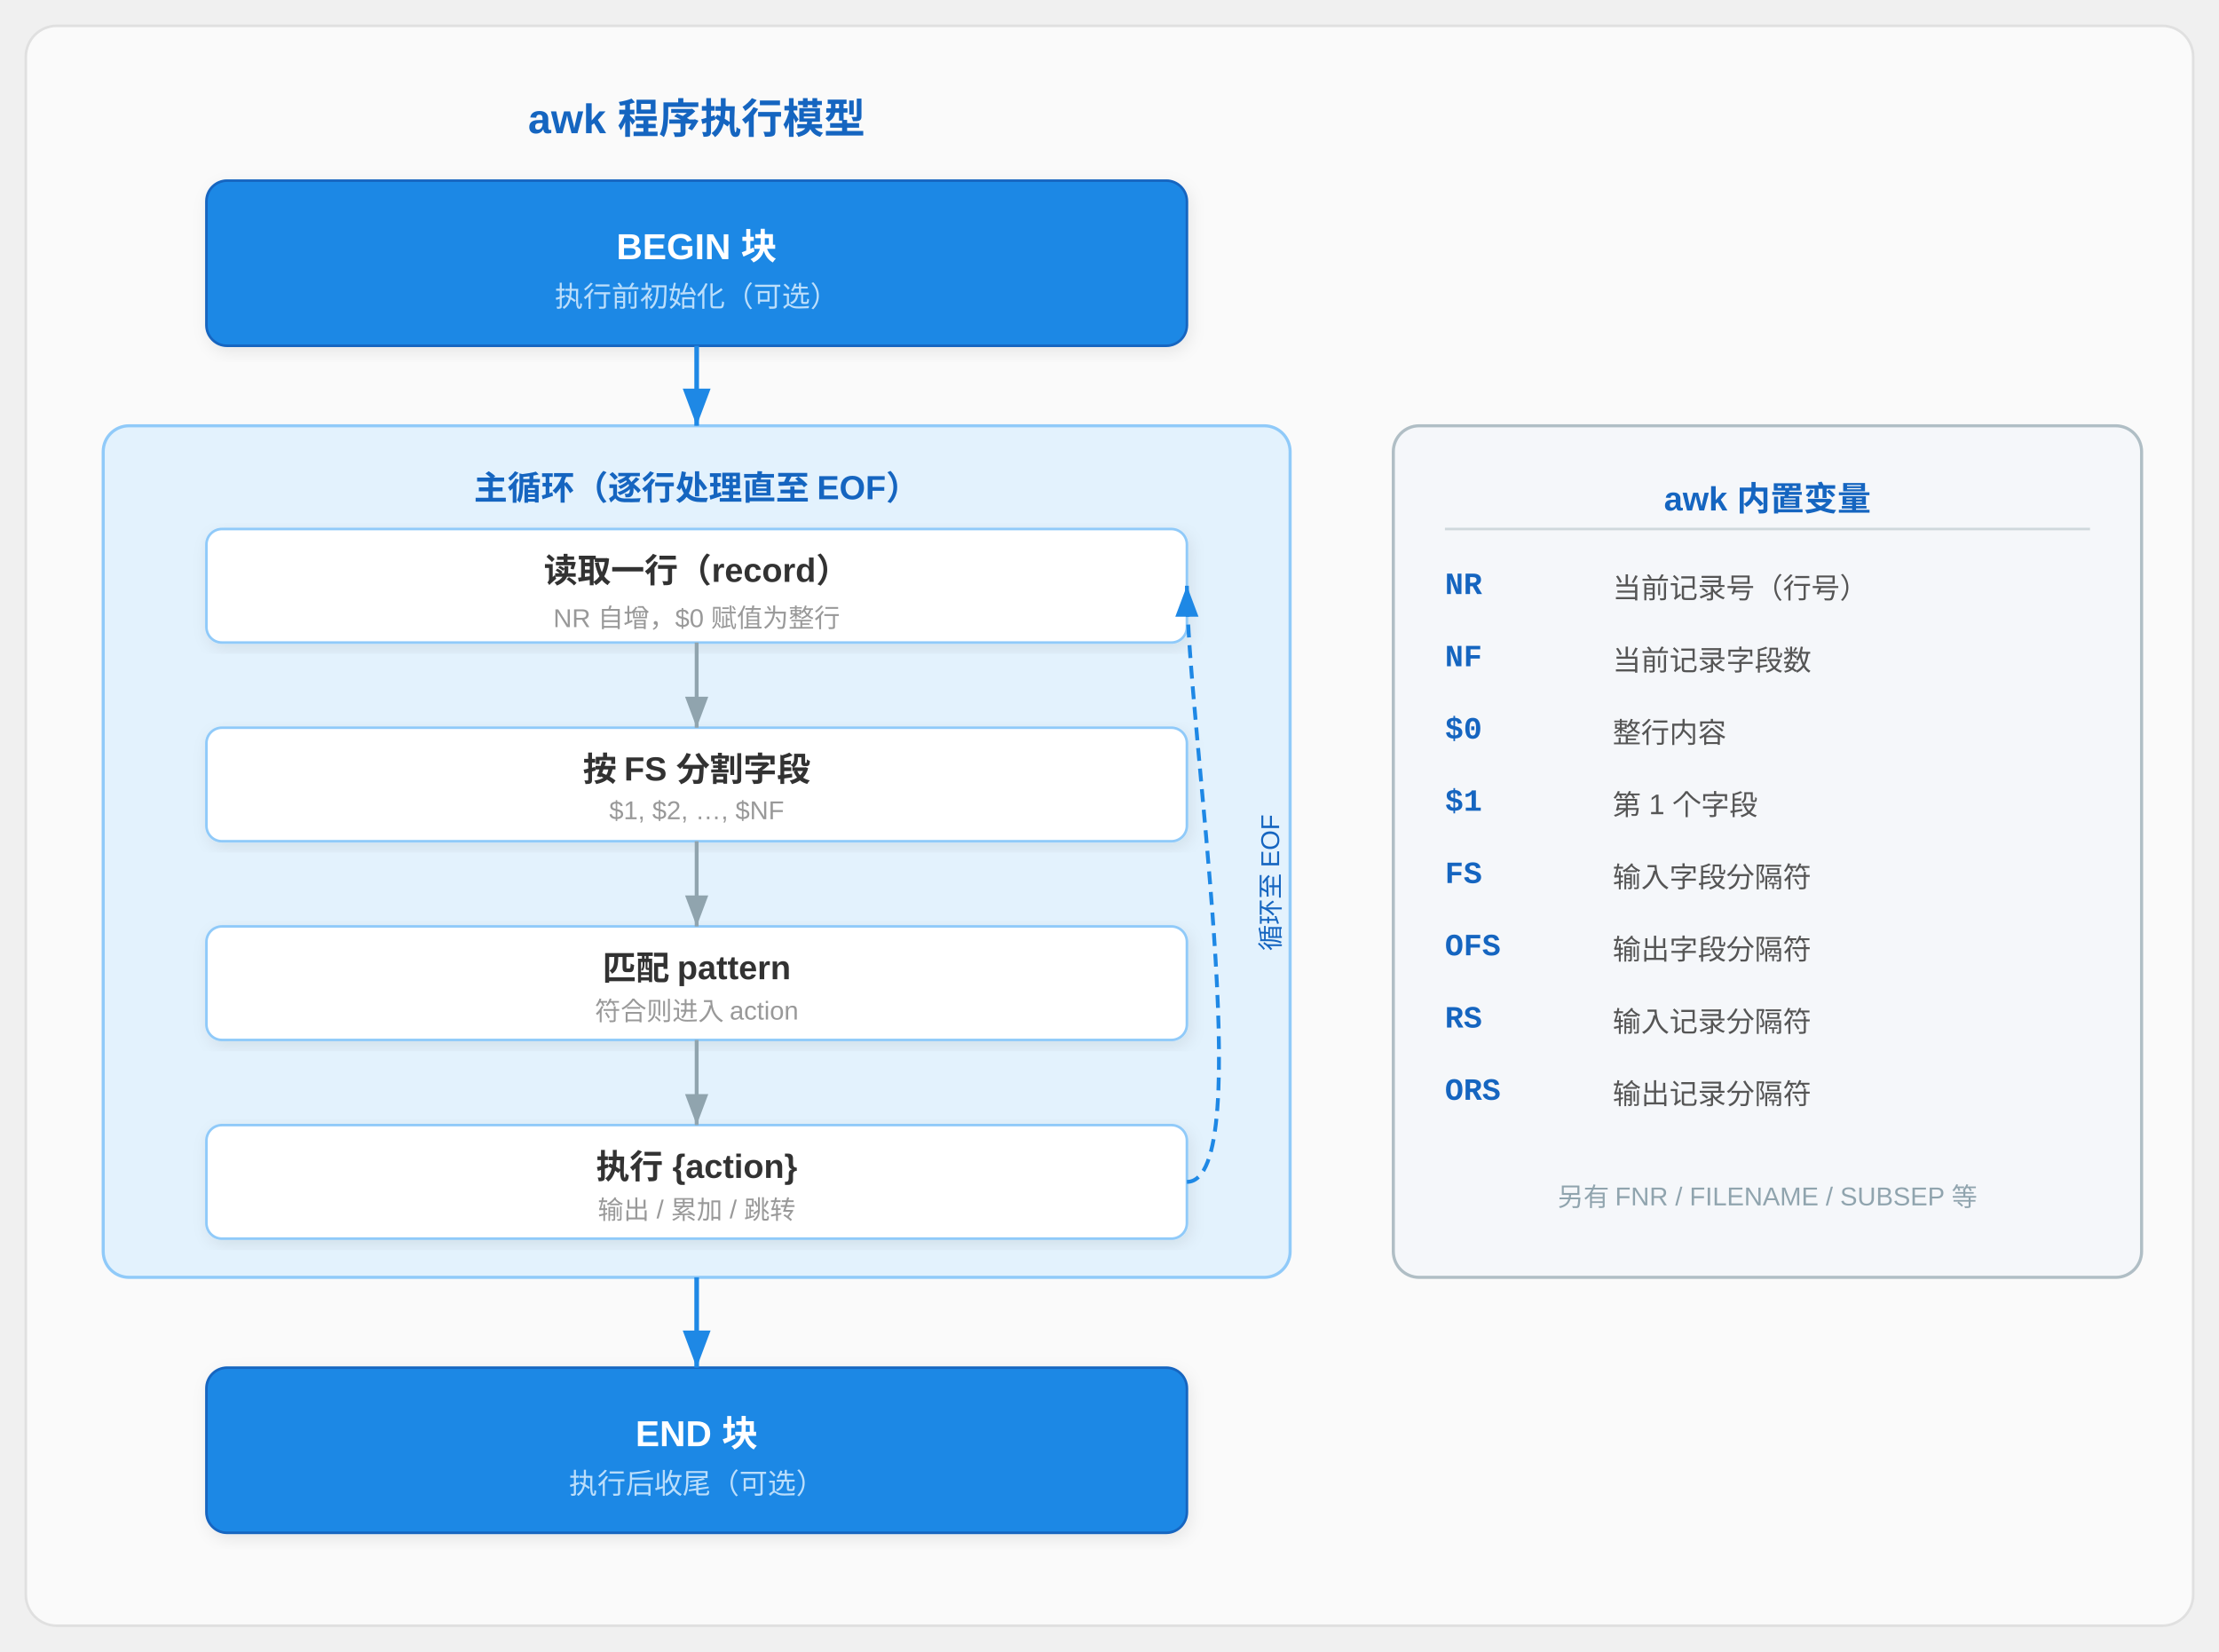
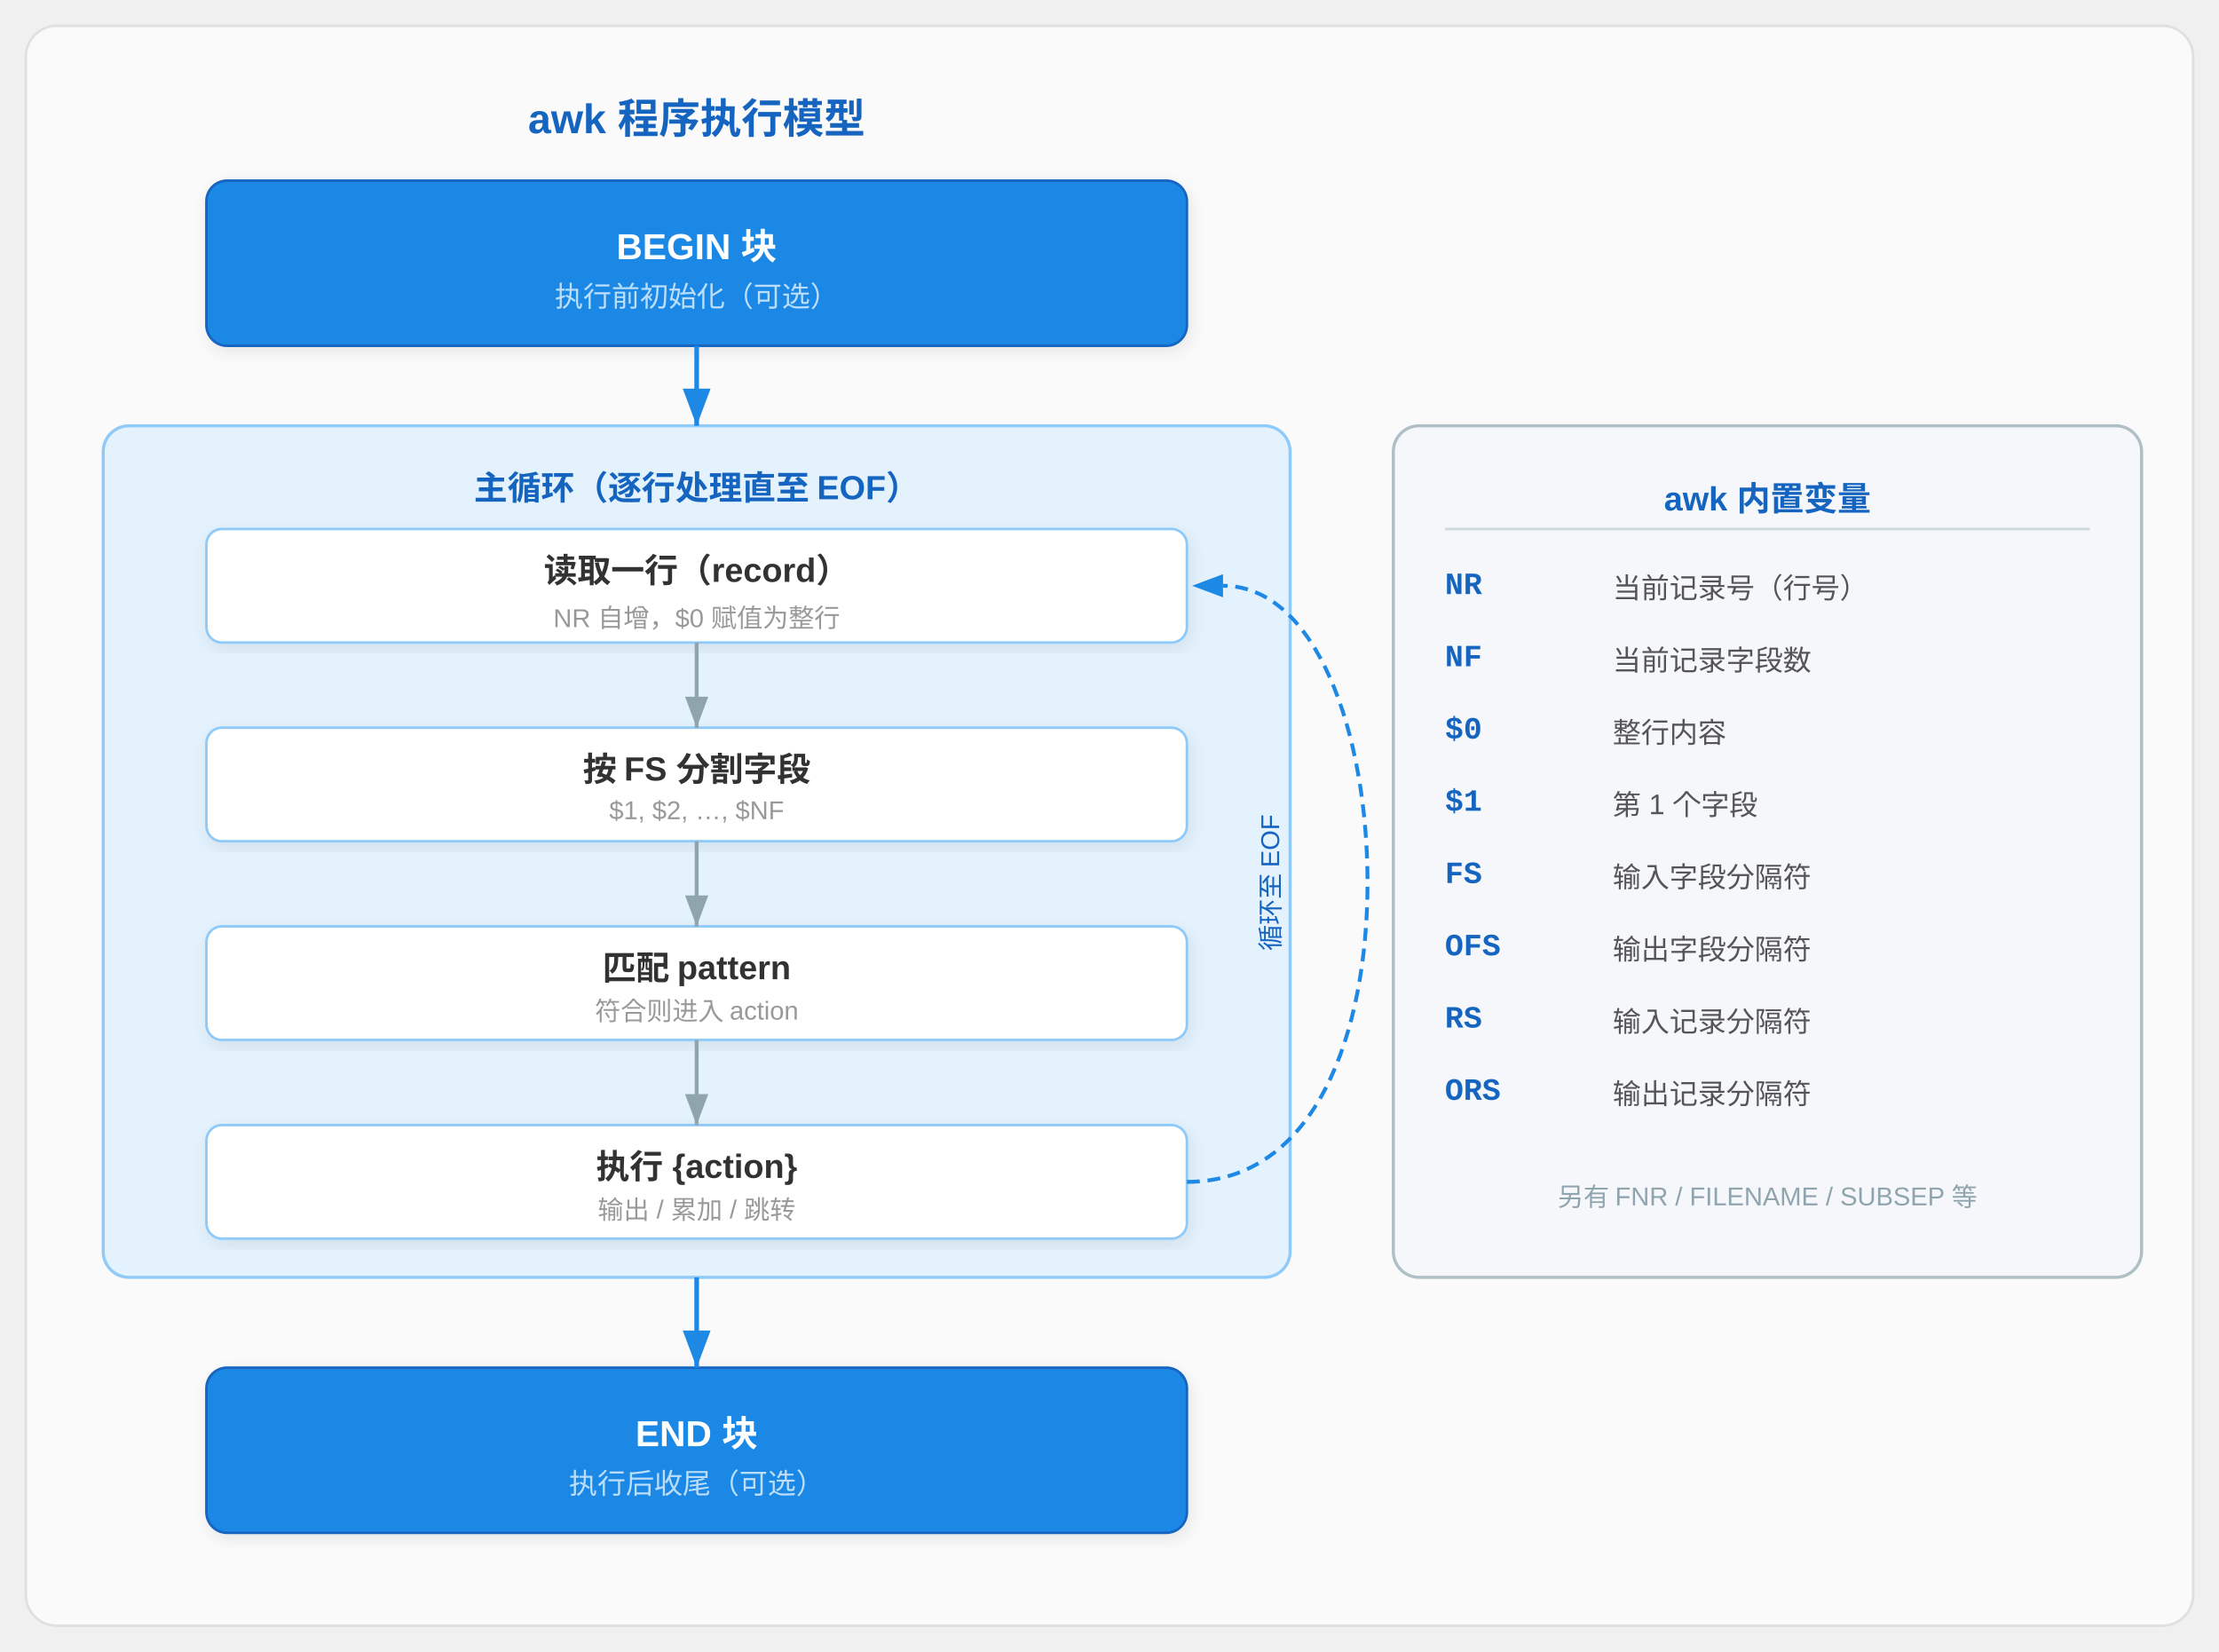
<svg xmlns="http://www.w3.org/2000/svg" viewBox="0 0 860 640" font-family="'Segoe UI',Arial,sans-serif">
  <defs>
    <filter id="s1">
      <feDropShadow dx="1" dy="2" flood-color="#000" flood-opacity="0.08" stdDeviation="3" />
    </filter>
    <marker id="ah" markerWidth="8" markerHeight="6" refX="8" refY="3" orient="auto">
      <path d="M0,0 L8,3 L0,6Z" fill="#90A4AE" />
    </marker>
    <marker id="ahb" markerWidth="8" markerHeight="6" refX="8" refY="3" orient="auto">
+       <path d="M0,0 L8,3 L0,6Z" fill="#1E88E5" />
+     </marker>
+     <marker id="ahb2" markerWidth="8" markerHeight="6" refX="0" refY="3" orient="auto">
      <path d="M0,0 L8,3 L0,6Z" fill="#1E88E5" />
    </marker>
  </defs>
  <rect x="10" y="10" width="840" height="620" rx="12" fill="#FAFAFA" stroke="#E0E0E0" stroke-width="1" />
  <text x="270" y="42" text-anchor="middle" fill="#1565C0" font-size="16" font-weight="bold" dominant-baseline="central">awk 程序执行模型</text>
  <g filter="url(#s1)">
    <rect x="80" y="70" width="380" height="64" rx="8" fill="#1E88E5" stroke="#1565C0" stroke-width="1" />
  </g>
  <text x="270" y="92" text-anchor="middle" fill="#fff" font-size="14" font-weight="bold" dominant-baseline="central">BEGIN 块</text>
  <text x="270" y="114" text-anchor="middle" fill="#BBDEFB" font-size="11" dominant-baseline="central">执行前初始化（可选）</text>
  <rect x="40" y="165" width="460" height="330" rx="10" fill="#E3F2FD" stroke="#90CAF9" stroke-width="1.2" />
  <text x="270" y="188" text-anchor="middle" fill="#1565C0" font-size="13" font-weight="600" dominant-baseline="central">主循环（逐行处理直至 EOF）</text>
  <g filter="url(#s1)">
    <rect x="80" y="205" width="380" height="44" rx="6" fill="#fff" stroke="#90CAF9" stroke-width="1" />
    <text x="270" y="220" text-anchor="middle" fill="#333" font-size="13" font-weight="600" dominant-baseline="central">读取一行（record）</text>
    <text x="270" y="237" text-anchor="middle" fill="#999" font-size="10" dominant-baseline="central">NR 自增，$0 赋值为整行</text>
  </g>
  <g filter="url(#s1)">
    <rect x="80" y="282" width="380" height="44" rx="6" fill="#fff" stroke="#90CAF9" stroke-width="1" />
    <text x="270" y="297" text-anchor="middle" fill="#333" font-size="13" font-weight="600" dominant-baseline="central">按 FS 分割字段</text>
    <text x="270" y="314" text-anchor="middle" fill="#999" font-size="10" dominant-baseline="central">$1, $2, …, $NF</text>
  </g>
  <g filter="url(#s1)">
    <rect x="80" y="359" width="380" height="44" rx="6" fill="#fff" stroke="#90CAF9" stroke-width="1" />
    <text x="270" y="374" text-anchor="middle" fill="#333" font-size="13" font-weight="600" dominant-baseline="central">匹配 pattern</text>
    <text x="270" y="391" text-anchor="middle" fill="#999" font-size="10" dominant-baseline="central">符合则进入 action</text>
  </g>
  <g filter="url(#s1)">
    <rect x="80" y="436" width="380" height="44" rx="6" fill="#fff" stroke="#90CAF9" stroke-width="1" />
    <text x="270" y="451" text-anchor="middle" fill="#333" font-size="13" font-weight="600" dominant-baseline="central">执行 {action}</text>
    <text x="270" y="468" text-anchor="middle" fill="#999" font-size="10" dominant-baseline="central">输出 / 累加 / 跳转</text>
  </g>
  <g filter="url(#s1)">
    <rect x="80" y="530" width="380" height="64" rx="8" fill="#1E88E5" stroke="#1565C0" stroke-width="1" />
  </g>
  <text x="270" y="552" text-anchor="middle" fill="#fff" font-size="14" font-weight="bold" dominant-baseline="central">END 块</text>
  <text x="270" y="574" text-anchor="middle" fill="#BBDEFB" font-size="11" dominant-baseline="central">执行后收尾（可选）</text>
  <rect x="540" y="165" width="290" height="330" rx="10" fill="#F5F7FA" stroke="#B0BEC5" stroke-width="1.2" />
  <text x="685" y="190" text-anchor="middle" fill="#1565C0" font-size="13" font-weight="600" dominant-baseline="central">awk 内置变量</text>
  <line x1="560" y1="205" x2="810" y2="205" stroke="#CFD8DC" stroke-width="1" />
  <text x="560" y="227" font-family="Consolas,'Courier New',monospace" font-size="12" font-weight="bold" fill="#1565C0" dominant-baseline="central">NR</text>
  <text x="625" y="227" font-size="11" fill="#555" dominant-baseline="central">当前记录号（行号）</text>
  <text x="560" y="255" font-family="Consolas,'Courier New',monospace" font-size="12" font-weight="bold" fill="#1565C0" dominant-baseline="central">NF</text>
  <text x="625" y="255" font-size="11" fill="#555" dominant-baseline="central">当前记录字段数</text>
  <text x="560" y="283" font-family="Consolas,'Courier New',monospace" font-size="12" font-weight="bold" fill="#1565C0" dominant-baseline="central">$0</text>
  <text x="625" y="283" font-size="11" fill="#555" dominant-baseline="central">整行内容</text>
  <text x="560" y="311" font-family="Consolas,'Courier New',monospace" font-size="12" font-weight="bold" fill="#1565C0" dominant-baseline="central">$1</text>
  <text x="625" y="311" font-size="11" fill="#555" dominant-baseline="central">第 1 个字段</text>
  <text x="560" y="339" font-family="Consolas,'Courier New',monospace" font-size="12" font-weight="bold" fill="#1565C0" dominant-baseline="central">FS</text>
  <text x="625" y="339" font-size="11" fill="#555" dominant-baseline="central">输入字段分隔符</text>
  <text x="560" y="367" font-family="Consolas,'Courier New',monospace" font-size="12" font-weight="bold" fill="#1565C0" dominant-baseline="central">OFS</text>
  <text x="625" y="367" font-size="11" fill="#555" dominant-baseline="central">输出字段分隔符</text>
  <text x="560" y="395" font-family="Consolas,'Courier New',monospace" font-size="12" font-weight="bold" fill="#1565C0" dominant-baseline="central">RS</text>
  <text x="625" y="395" font-size="11" fill="#555" dominant-baseline="central">输入记录分隔符</text>
  <text x="560" y="423" font-family="Consolas,'Courier New',monospace" font-size="12" font-weight="bold" fill="#1565C0" dominant-baseline="central">ORS</text>
  <text x="625" y="423" font-size="11" fill="#555" dominant-baseline="central">输出记录分隔符</text>
  <text x="685" y="463" text-anchor="middle" fill="#90A4AE" font-size="10" dominant-baseline="central">另有 FNR / FILENAME / SUBSEP 等</text>
  <line x1="270" y1="134" x2="270" y2="165" stroke="#1E88E5" stroke-width="1.8" marker-end="url(#ahb)" />
  <line x1="270" y1="249" x2="270" y2="282" stroke="#90A4AE" stroke-width="1.5" marker-end="url(#ah)" />
  <line x1="270" y1="326" x2="270" y2="359" stroke="#90A4AE" stroke-width="1.5" marker-end="url(#ah)" />
  <line x1="270" y1="403" x2="270" y2="436" stroke="#90A4AE" stroke-width="1.5" marker-end="url(#ah)" />
  <line x1="270" y1="495" x2="270" y2="530" stroke="#1E88E5" stroke-width="1.8" marker-end="url(#ahb)" />
-   <path d="M460,458 C488,458 460,280 460,227" fill="none" stroke="#1E88E5" stroke-width="1.5" stroke-dasharray="5,3" marker-end="url(#ahb)" />
+   <path d="M460,458 C510,458 530,400 530,342 C530,284 510,227 474,227" fill="none" stroke="#1E88E5" stroke-width="1.5" stroke-dasharray="5,3" marker-end="url(#ahb2)" />
  <text transform="translate(496,342) rotate(-90)" text-anchor="middle" font-size="10" fill="#1565C0">循环至 EOF</text>
</svg>
